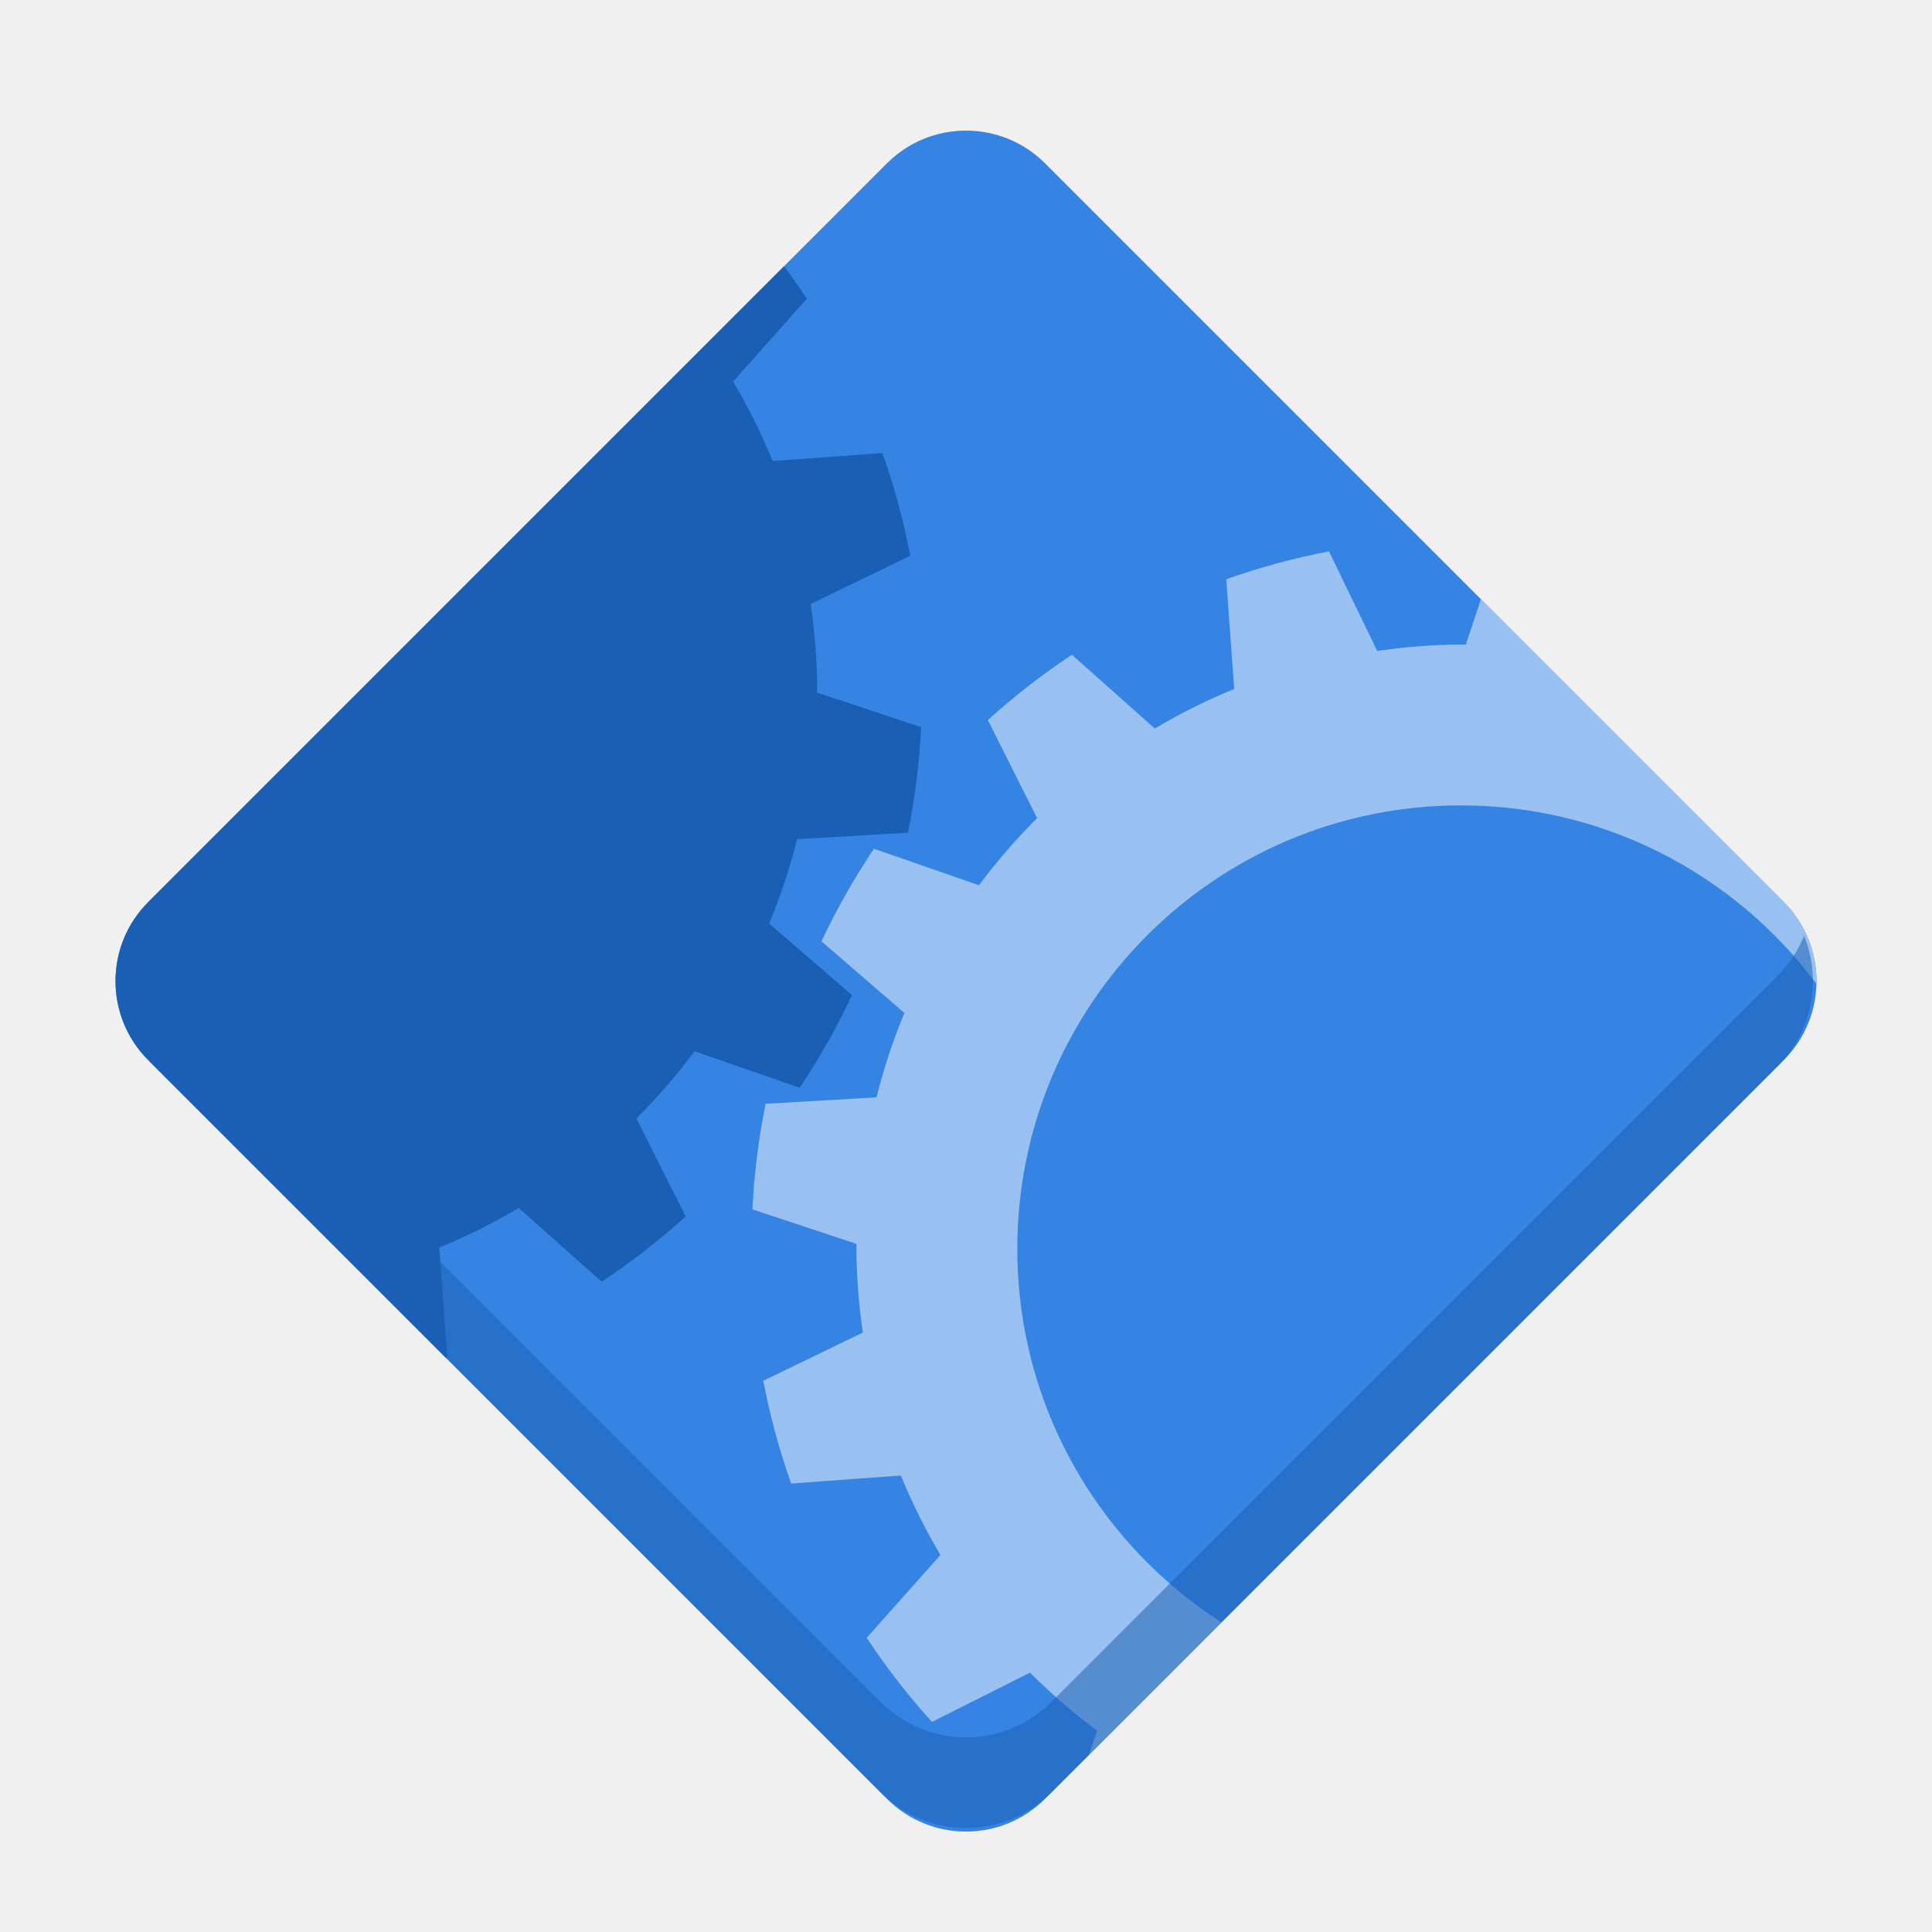
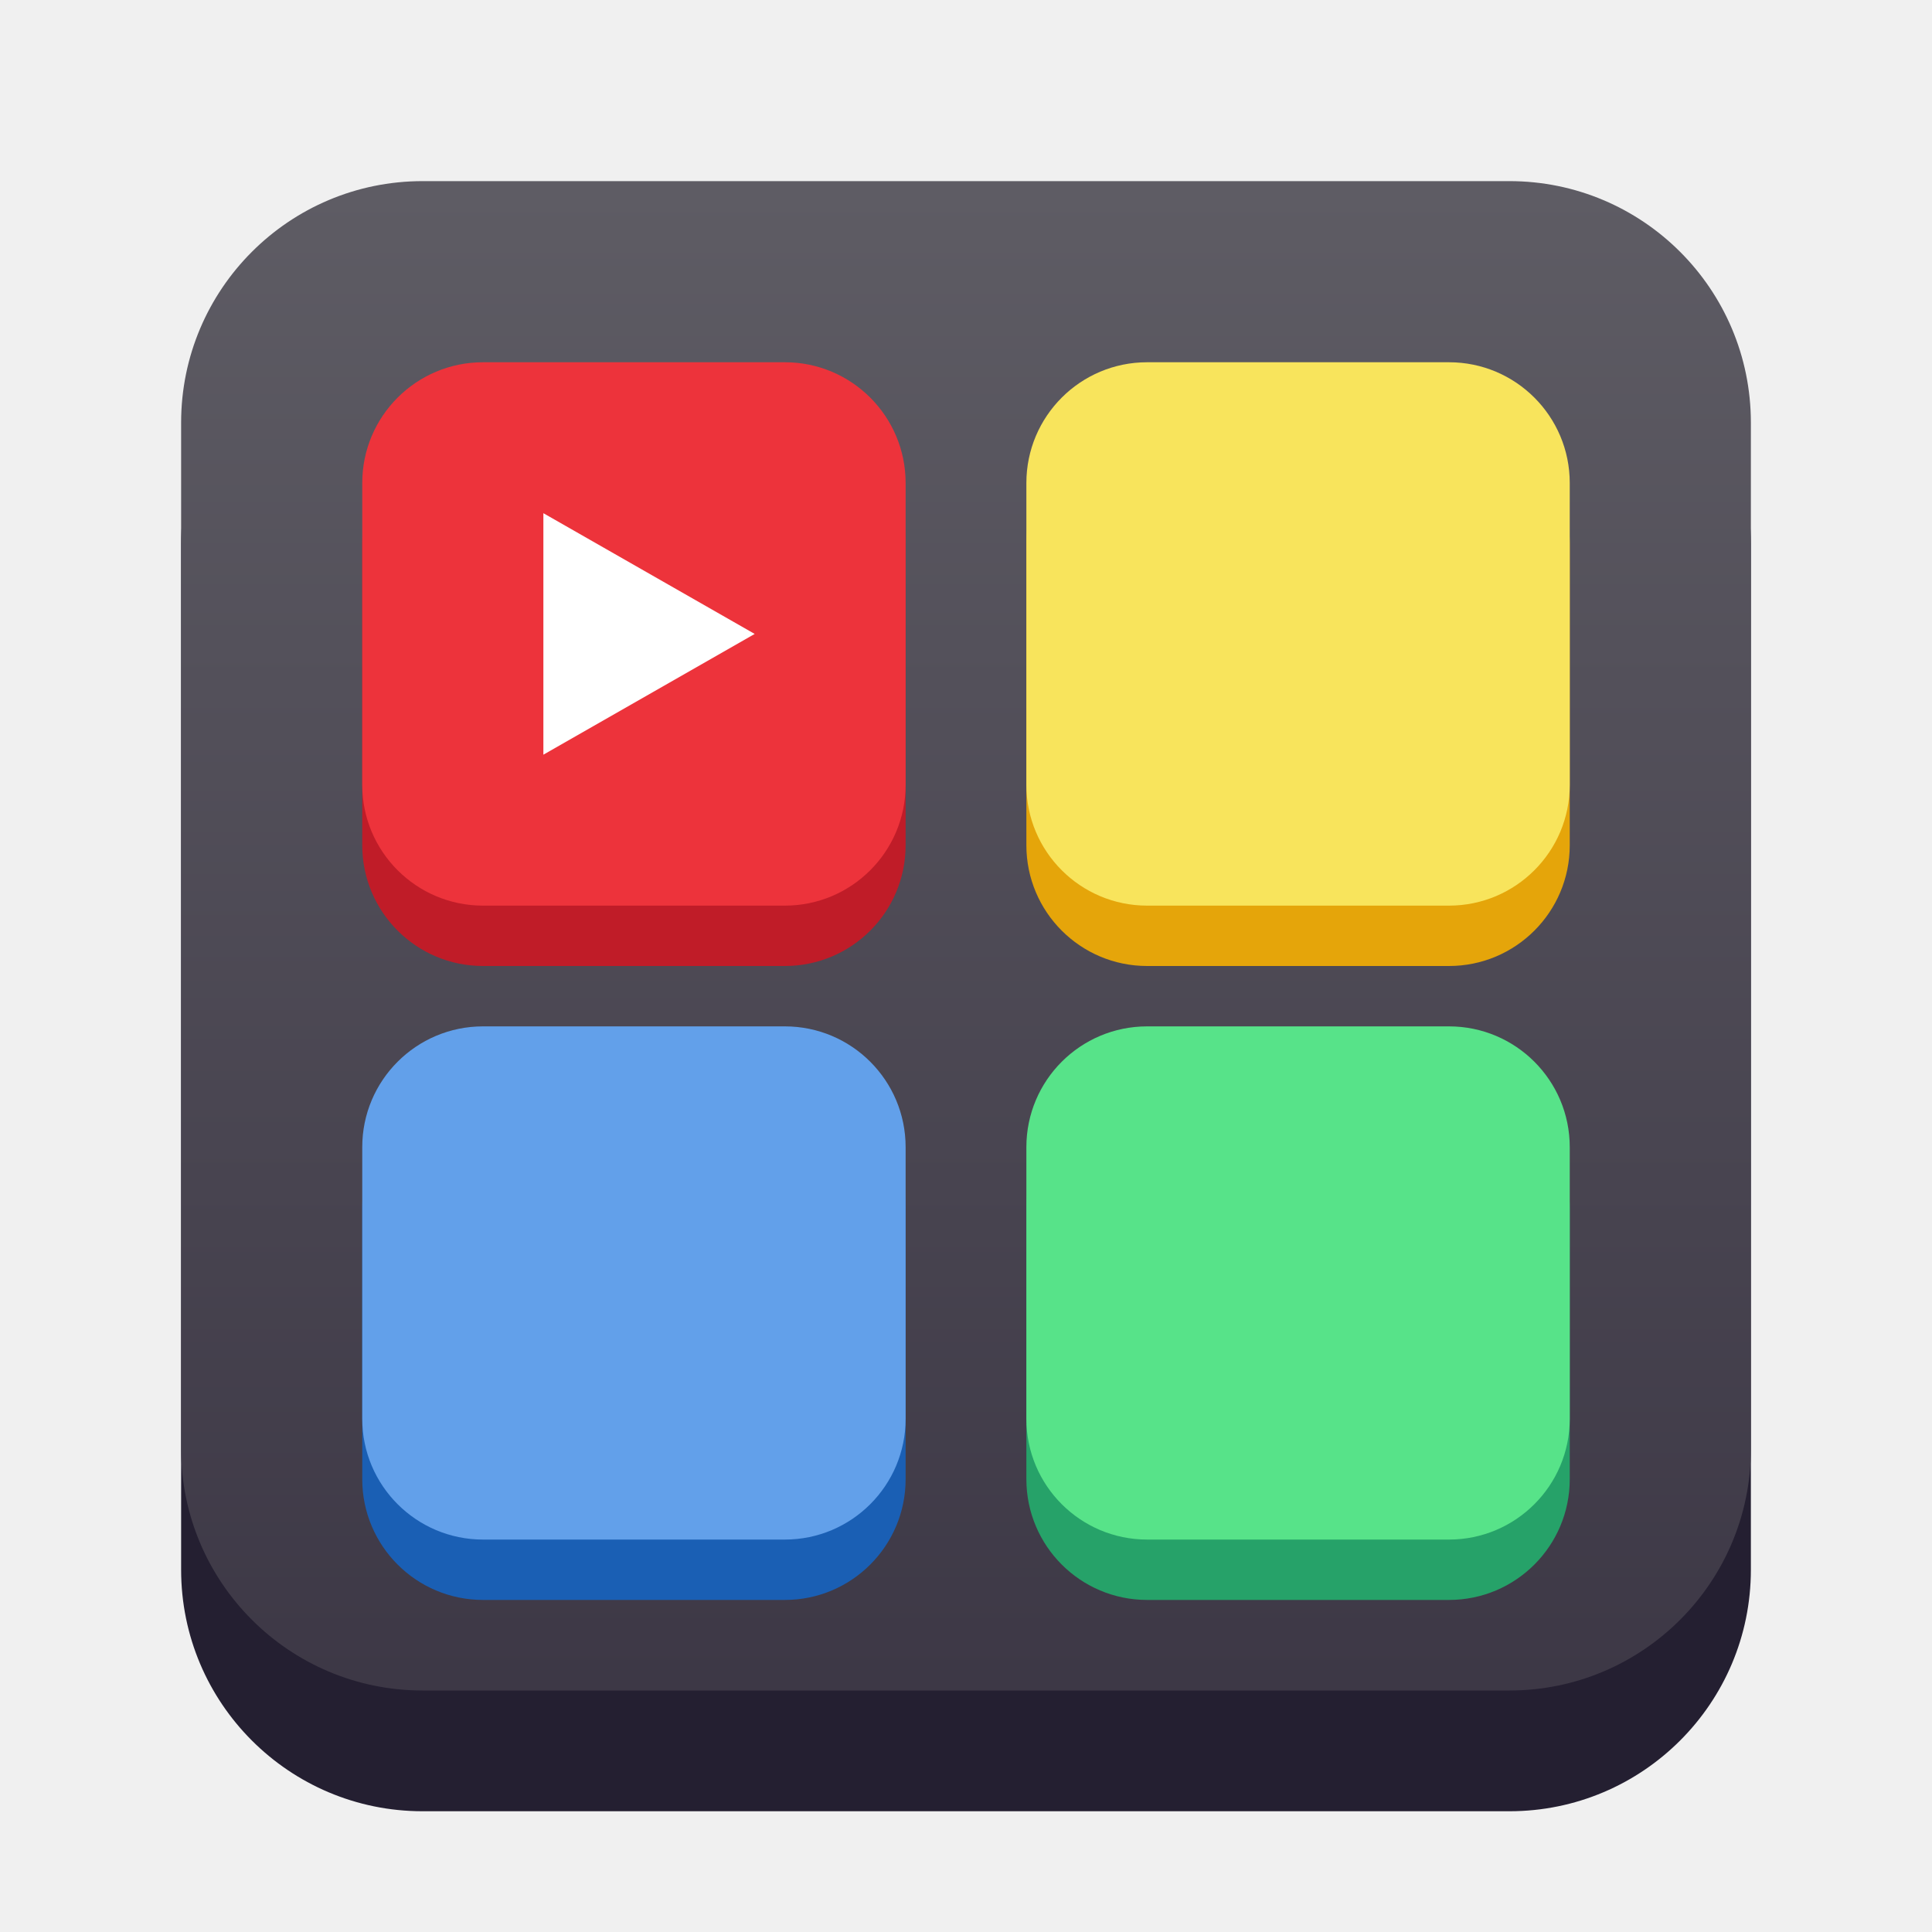
- <svg xmlns="http://www.w3.org/2000/svg" width="33.75mm" height="33.75mm" viewBox="0 0 33.75 33.75" version="1.1" id="svg974">
-   <defs id="defs968">
-     <clipPath clipPathUnits="userSpaceOnUse" id="clipPath18689">
-       <rect clip-path="none" transform="rotate(45)" ry="32" rx="32" y="123.999" x="486.037" height="362.943" width="362.943" id="rect18691" style="display:inline;opacity:1;vector-effect:none;fill:#4a86cf;fill-opacity:1;stroke:none;stroke-width:26.067;stroke-linecap:butt;stroke-linejoin:miter;stroke-miterlimit:4;stroke-dasharray:none;stroke-dashoffset:0;stroke-opacity:1;marker:none;marker-start:none;marker-mid:none;marker-end:none;paint-order:normal;enable-background:new" />
-     </clipPath>
-     <clipPath clipPathUnits="userSpaceOnUse" id="clipPath18689-3">
-       <rect clip-path="none" transform="rotate(45)" ry="32" rx="32" y="123.999" x="486.037" height="362.943" width="362.943" id="rect18691-6" style="display:inline;opacity:1;vector-effect:none;fill:#4a86cf;fill-opacity:1;stroke:none;stroke-width:26.067;stroke-linecap:butt;stroke-linejoin:miter;stroke-miterlimit:4;stroke-dasharray:none;stroke-dashoffset:0;stroke-opacity:1;marker:none;marker-start:none;marker-mid:none;marker-end:none;paint-order:normal;enable-background:new" />
-     </clipPath>
+ <svg xmlns="http://www.w3.org/2000/svg" width="128" height="128" viewBox="0 0 128 128">
+   <defs>
+     <linearGradient id="body" x1="0" y1="0" x2="0" y2="1">
+       <stop offset="0" stop-color="#5e5c64" />
+       <stop offset="1" stop-color="#3d3846" />
+     </linearGradient>
  </defs>
-   <g id="layer1" transform="translate(-61.81982,-103.944)">
-     <g transform="matrix(0.2636723,0,0,0.2636723,61.81982,-529.397)" style="display:inline;stroke-width:0.25;enable-background:new" id="g1836">
-       <g transform="matrix(0.25,0,0,0.25,0,2295)" id="g18818" style="stroke-width:0.25">
-         <g style="stroke-width:0.27" transform="matrix(0.9260519,0,0,0.9260519,18.93073,50.87633)" id="g18590">
-           <g style="stroke-width:0.27" id="g18681" clip-path="url(#clipPath18689-3)">
-             <rect style="opacity:1;vector-effect:none;fill:#3584e4;fill-opacity:1;stroke:none;stroke-width:8.221;stroke-linecap:butt;stroke-linejoin:miter;stroke-miterlimit:4;stroke-dasharray:none;stroke-dashoffset:0;stroke-opacity:1;marker:none;marker-start:none;marker-mid:none;marker-end:none;paint-order:normal" id="rect18571" width="424" height="424" x="458.337" y="90.642" rx="10.092" ry="10.092" transform="matrix(0.6052817,0.6052817,-0.6052817,0.6052817,33.44063,99.07363)" clip-path="none" />
-             <circle style="opacity:1;vector-effect:none;fill:#f66151;fill-opacity:1;stroke:none;stroke-width:7.037;stroke-linecap:butt;stroke-linejoin:miter;stroke-miterlimit:4;stroke-dasharray:none;stroke-dashoffset:0;stroke-opacity:1;marker:none;marker-start:none;marker-mid:none;marker-end:none;paint-order:normal" id="path18706" cx="0" cy="0" r="0" transform="translate(0,-212)" />
-             <circle style="opacity:1;vector-effect:none;fill:#f66151;fill-opacity:1;stroke:none;stroke-width:7.037;stroke-linecap:butt;stroke-linejoin:miter;stroke-miterlimit:4;stroke-dasharray:none;stroke-dashoffset:0;stroke-opacity:1;marker:none;marker-start:none;marker-mid:none;marker-end:none;paint-order:normal" id="path18708" cx="0" cy="0" r="0" transform="translate(0,-212)" />
-             <path style="display:inline;opacity:1;vector-effect:none;fill:#98c1f1;fill-opacity:1;stroke:none;stroke-width:7.037;stroke-linecap:butt;stroke-linejoin:miter;stroke-miterlimit:4;stroke-dasharray:none;stroke-dashoffset:0;stroke-opacity:1;marker:none;marker-start:none;marker-mid:none;marker-end:none;paint-order:normal;enable-background:new" d="m 408.92,561.918 -9.886,29.829 a 172.971,172.971 0 0 0 -1.427,-0.071 172.971,172.971 0 0 0 -23.929,1.852 l -13.801,-28.501 a 203.293,203.293 0 0 0 -29.401,7.972 l 2.286,31.405 a 172.971,172.971 0 0 0 -22.732,11.319 l -23.718,-21.103 a 203.293,203.293 0 0 0 -24.059,18.674 l 14.099,28.073 a 172.971,172.971 0 0 0 -16.636,19.211 l -30.058,-10.448 a 203.293,203.293 0 0 0 -15.017,26.488 l 23.73,20.507 a 172.971,172.971 0 0 0 -7.985,24.143 l -31.73,1.849 a 203.293,203.293 0 0 0 -3.778,30.217 l 29.829,9.886 a 172.971,172.971 0 0 0 -0.071,1.427 172.971,172.971 0 0 0 1.852,23.929 l -28.501,13.801 a 203.293,203.293 0 0 0 7.972,29.401 l 31.405,-2.286 a 172.971,172.971 0 0 0 11.319,22.732 l -21.103,23.718 a 203.293,203.293 0 0 0 18.674,24.059 l 28.073,-14.099 a 172.971,172.971 0 0 0 19.211,16.636 l -10.448,30.058 a 203.293,203.293 0 0 0 26.488,15.017 l 20.507,-23.73 a 172.971,172.971 0 0 0 24.143,7.985 l 1.849,31.73 a 203.293,203.293 0 0 0 30.217,3.778 l 9.886,-29.829 a 172.971,172.971 0 0 0 1.427,0.071 172.971,172.971 0 0 0 23.929,-1.852 l 13.801,28.501 a 203.293,203.293 0 0 0 29.401,-7.972 l -2.286,-31.405 a 172.971,172.971 0 0 0 22.732,-11.319 l 23.718,21.103 A 203.293,203.293 0 0 0 532.96,916 l -14.099,-28.073 a 172.971,172.971 0 0 0 16.636,-19.211 l 30.058,10.448 a 203.293,203.293 0 0 0 15.017,-26.488 l -23.73,-20.507 a 172.971,172.971 0 0 0 7.985,-24.143 l 31.73,-1.849 a 203.293,203.293 0 0 0 3.778,-30.217 l -29.829,-9.886 a 172.971,172.971 0 0 0 0.071,-1.427 172.971,172.971 0 0 0 -1.852,-23.929 l 28.501,-13.801 a 203.293,203.293 0 0 0 -7.972,-29.401 l -31.405,2.286 a 172.971,172.971 0 0 0 -11.319,-22.732 l 21.103,-23.718 a 203.293,203.293 0 0 0 -18.674,-24.059 l -28.073,14.099 a 172.971,172.971 0 0 0 -19.211,-16.636 l 10.448,-30.058 A 203.293,203.293 0 0 0 485.636,581.681 l -20.507,23.73 a 172.971,172.971 0 0 0 -24.143,-7.985 l -1.849,-31.73 a 203.293,203.293 0 0 0 -30.217,-3.778 z M 397.607,637.722 A 126.926,126.926 0 0 1 524.532,764.647 126.926,126.926 0 0 1 397.607,891.572 126.926,126.926 0 0 1 270.682,764.647 126.926,126.926 0 0 1 397.607,637.722 Z" id="path18717-4" />
-             <path id="path18758" d="m 51.748,401.284 -9.886,29.829 c -0.476,-0.026 -0.951,-0.05 -1.427,-0.071 -8.01,0.062 -16.005,0.681 -23.929,1.852 L 2.706,404.392 c -9.986,1.918 -19.814,4.583 -29.401,7.972 l 2.286,31.405 c -7.844,3.211 -15.442,6.994 -22.732,11.319 l -23.718,-21.103 c -8.475,5.614 -16.518,11.857 -24.059,18.674 l 14.099,28.073 c -6.009,5.987 -11.569,12.408 -16.636,19.211 l -30.058,-10.448 c -5.661,8.442 -10.68,17.296 -15.017,26.488 l 23.73,20.507 c -3.25,7.841 -5.919,15.91 -7.985,24.143 l -31.73,1.849 c -2.013,9.964 -3.276,20.064 -3.778,30.217 l 29.829,9.886 c -0.026,0.476 -0.05,0.951 -0.071,1.427 0.062,8.01 0.681,16.005 1.852,23.929 l -28.501,13.801 c 1.918,9.986 4.583,19.814 7.972,29.401 l 31.405,-2.286 c 3.211,7.844 6.994,15.442 11.319,22.732 l -21.103,23.718 c 5.614,8.475 11.857,16.518 18.674,24.059 l 28.073,-14.099 c 5.987,6.009 12.408,11.569 19.211,16.636 l -10.448,30.058 c 8.442,5.661 17.296,10.68 26.488,15.017 l 20.507,-23.73 c 7.841,3.25 15.91,5.919 24.143,7.985 l 1.849,31.73 c 9.964,2.013 20.064,3.276 30.217,3.778 l 9.886,-29.829 c 0.476,0.026 0.951,0.05 1.427,0.071 8.01,-0.062 16.005,-0.681 23.929,-1.852 l 13.801,28.501 c 9.986,-1.918 19.814,-4.583 29.401,-7.972 l -2.286,-31.405 c 7.844,-3.211 15.442,-6.994 22.732,-11.319 l 23.718,21.103 c 8.475,-5.614 16.518,-11.857 24.059,-18.674 l -14.099,-28.073 c 6.009,-5.987 11.569,-12.408 16.636,-19.211 l 30.058,10.448 c 5.661,-8.442 10.68,-17.296 15.017,-26.488 l -23.73,-20.507 c 3.25,-7.841 5.919,-15.91 7.985,-24.143 l 31.73,-1.849 c 2.013,-9.964 3.276,-20.064 3.778,-30.217 l -29.829,-9.886 c 0.026,-0.476 0.05,-0.951 0.071,-1.427 -0.062,-8.01 -0.681,-16.005 -1.852,-23.929 l 28.501,-13.801 c -1.918,-9.986 -4.583,-19.814 -7.972,-29.401 l -31.405,2.286 c -3.211,-7.844 -6.994,-15.442 -11.319,-22.732 l 21.103,-23.718 c -5.614,-8.475 -11.857,-16.518 -18.674,-24.059 l -28.073,14.099 c -5.987,-6.009 -12.408,-11.569 -19.211,-16.636 l 10.448,-30.058 c -8.442,-5.661 -17.296,-10.68 -26.488,-15.017 l -20.507,23.73 c -7.841,-3.25 -15.91,-5.919 -24.143,-7.985 l -1.849,-31.73 c -9.964,-2.013 -20.064,-3.276 -30.217,-3.778 z" style="display:inline;opacity:1;vector-effect:none;fill:#1a5fb4;fill-opacity:1;stroke:none;stroke-width:7.037;stroke-linecap:butt;stroke-linejoin:miter;stroke-miterlimit:4;stroke-dasharray:none;stroke-dashoffset:0;stroke-opacity:1;marker:none;marker-start:none;marker-mid:none;marker-end:none;paint-order:normal;enable-background:new" />
-           </g>
-         </g>
-         <path style="display:inline;opacity:0.534;vector-effect:none;fill:#1a5fb4;fill-opacity:1;stroke:none;stroke-width:1.629;stroke-linecap:butt;stroke-linejoin:miter;stroke-miterlimit:4;stroke-dasharray:none;stroke-dashoffset:0;stroke-opacity:1;marker:none;marker-start:none;marker-mid:none;marker-end:none;paint-order:normal;enable-background:new" clip-path="none" d="m 8.477,2676 c -1.171,2.887 -0.583,6.308 1.766,8.656 l 48.102,48.102 c 3.134,3.134 8.179,3.134 11.312,0 l 48.102,-48.102 c 2.348,-2.348 2.937,-5.77 1.766,-8.656 -0.392,0.966 -0.98,1.871 -1.766,2.656 l -48.102,48.102 c -3.134,3.134 -8.179,3.134 -11.312,0 L 10.242,2678.656 C 9.457,2677.871 8.868,2676.965 8.477,2676 Z" transform="matrix(4,0,0,4,0,-10028)" id="rect18571-6" />
-       </g>
-       <rect y="2402" x="-1.5000001e-06" height="128" width="128" id="rect9125-7-2" style="display:inline;opacity:1;vector-effect:none;fill:none;fill-opacity:1;stroke:none;stroke-width:1.25;stroke-linecap:butt;stroke-linejoin:miter;stroke-miterlimit:4;stroke-dasharray:none;stroke-dashoffset:0;stroke-opacity:1;marker:none;marker-start:none;marker-mid:none;marker-end:none;paint-order:normal;enable-background:new" />
-     </g>
-   </g>
+   <rect x="12" y="20" width="104" height="100" rx="16" fill="#241f31" />
+   <rect x="12" y="12" width="104" height="100" rx="16" fill="url(#body)" />
+   <rect x="24" y="28" width="36" height="36" rx="8" fill="#c01c28" />
+   <rect x="24" y="24" width="36" height="36" rx="8" fill="#ed333b" />
+   <rect x="68" y="28" width="36" height="36" rx="8" fill="#e5a50a" />
+   <rect x="68" y="24" width="36" height="36" rx="8" fill="#f8e45c" />
+   <rect x="24" y="72" width="36" height="34" rx="8" fill="#1a5fb4" />
+   <rect x="24" y="68" width="36" height="34" rx="8" fill="#62a0ea" />
+   <rect x="68" y="72" width="36" height="34" rx="8" fill="#26a269" />
+   <rect x="68" y="68" width="36" height="34" rx="8" fill="#57e389" />
+   <path d="M36 34v16l14-8z" fill="#ffffff" />
</svg>
